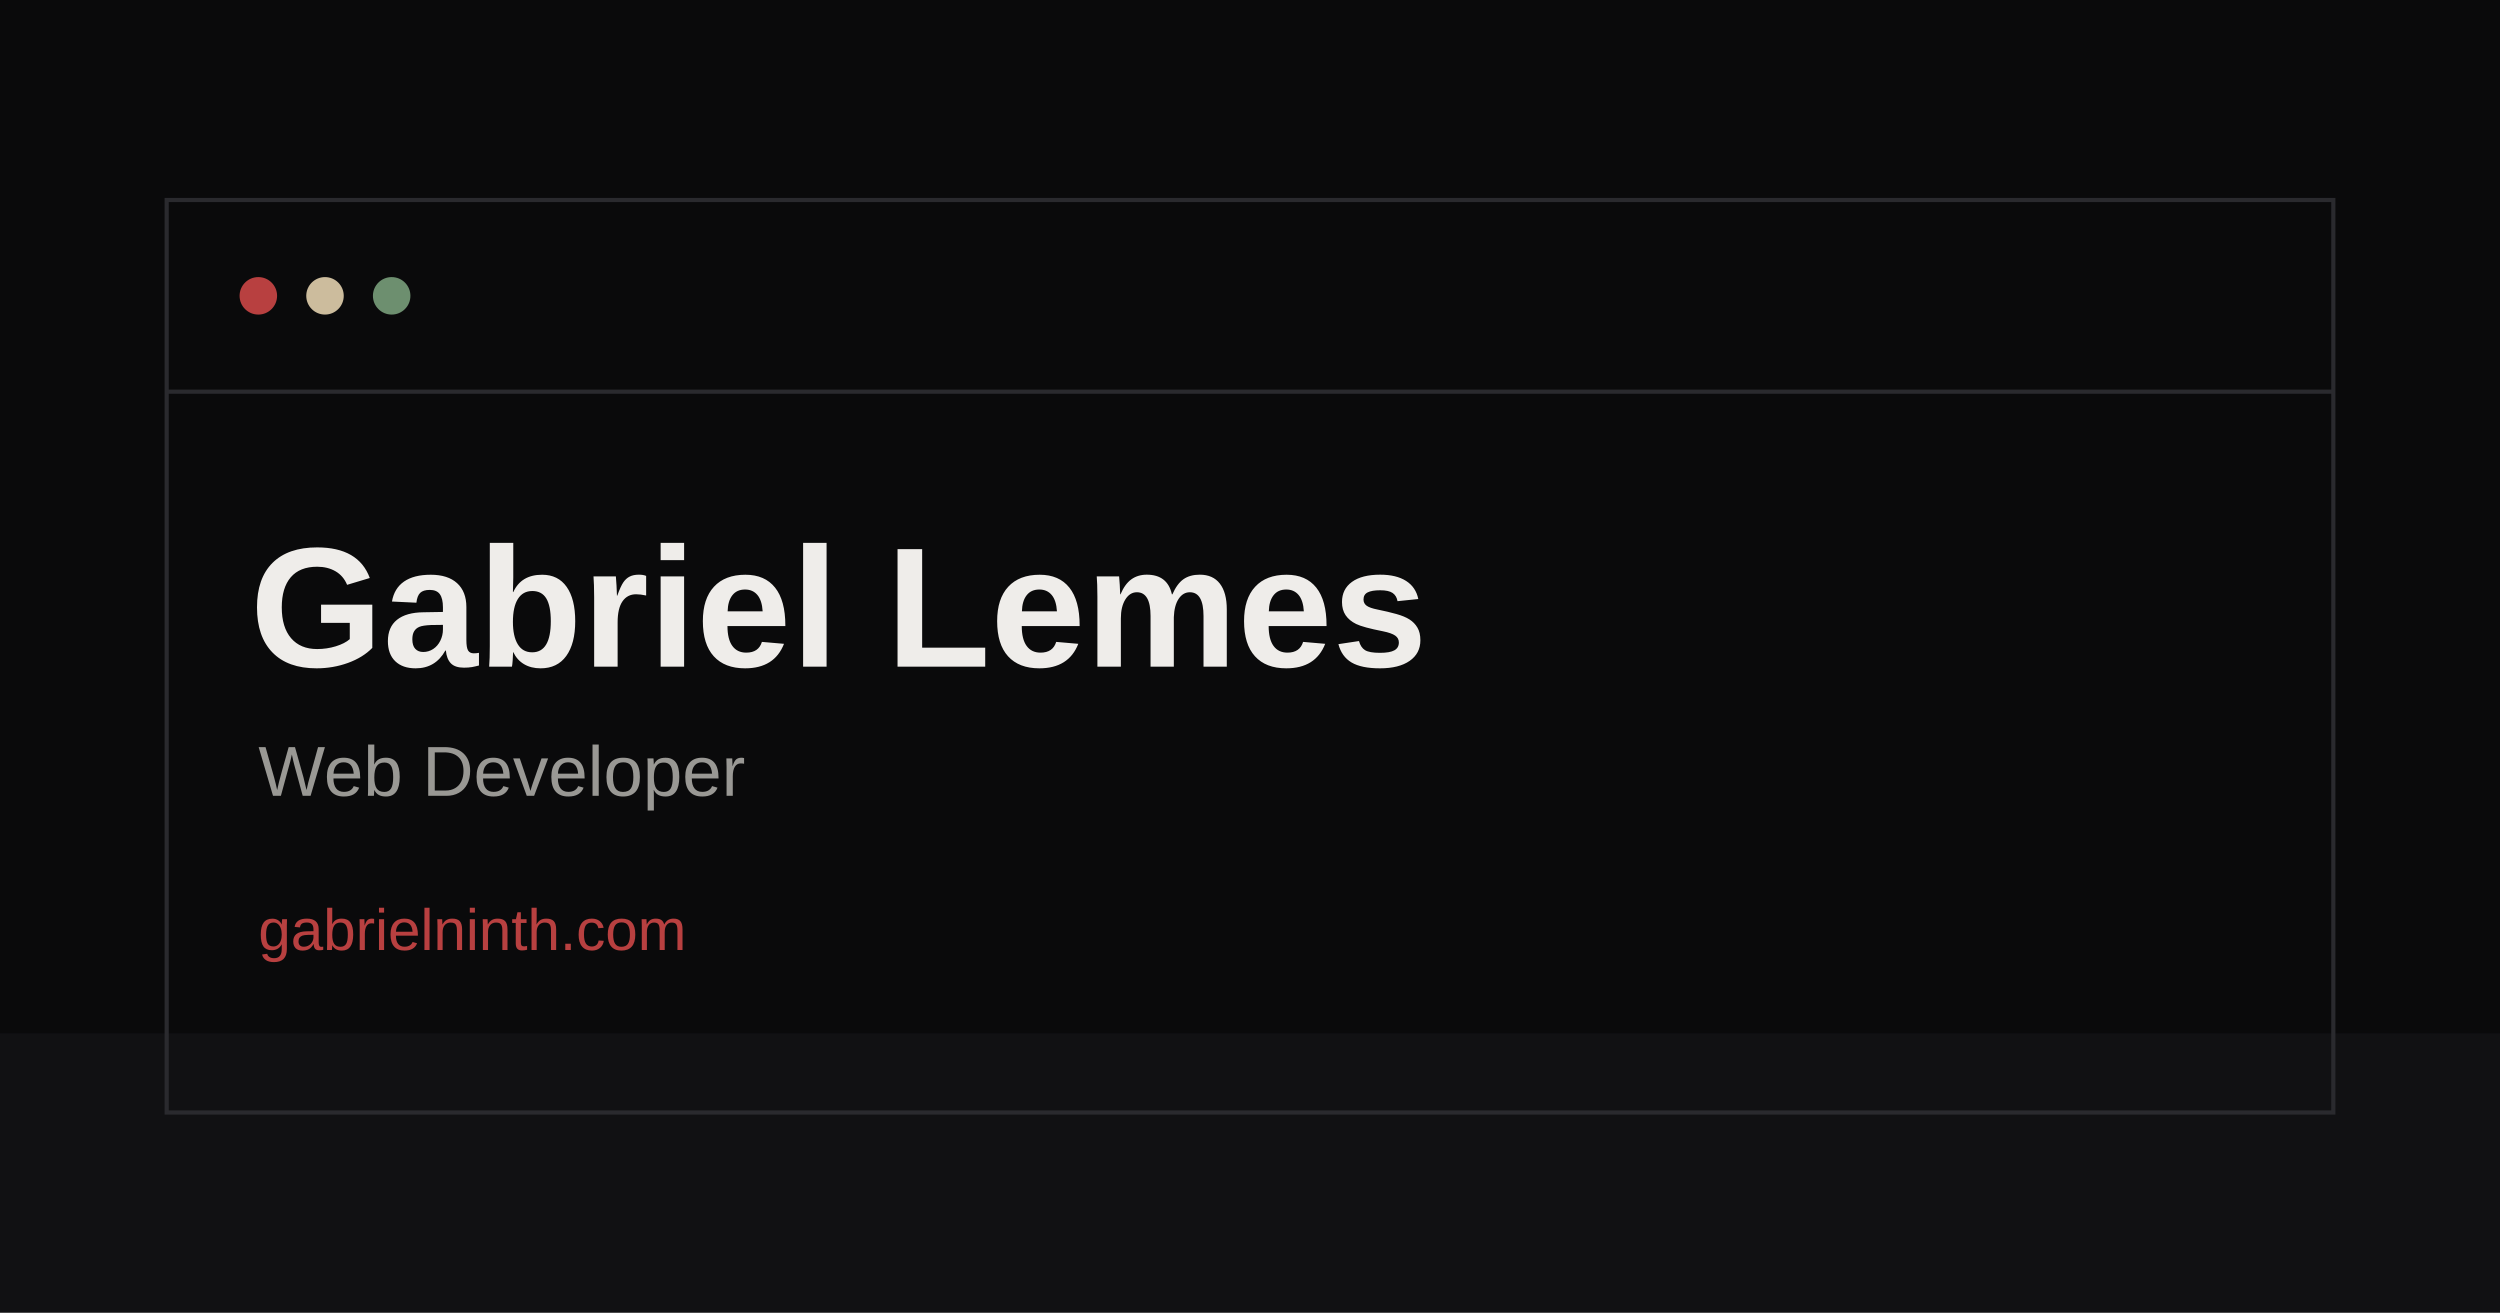
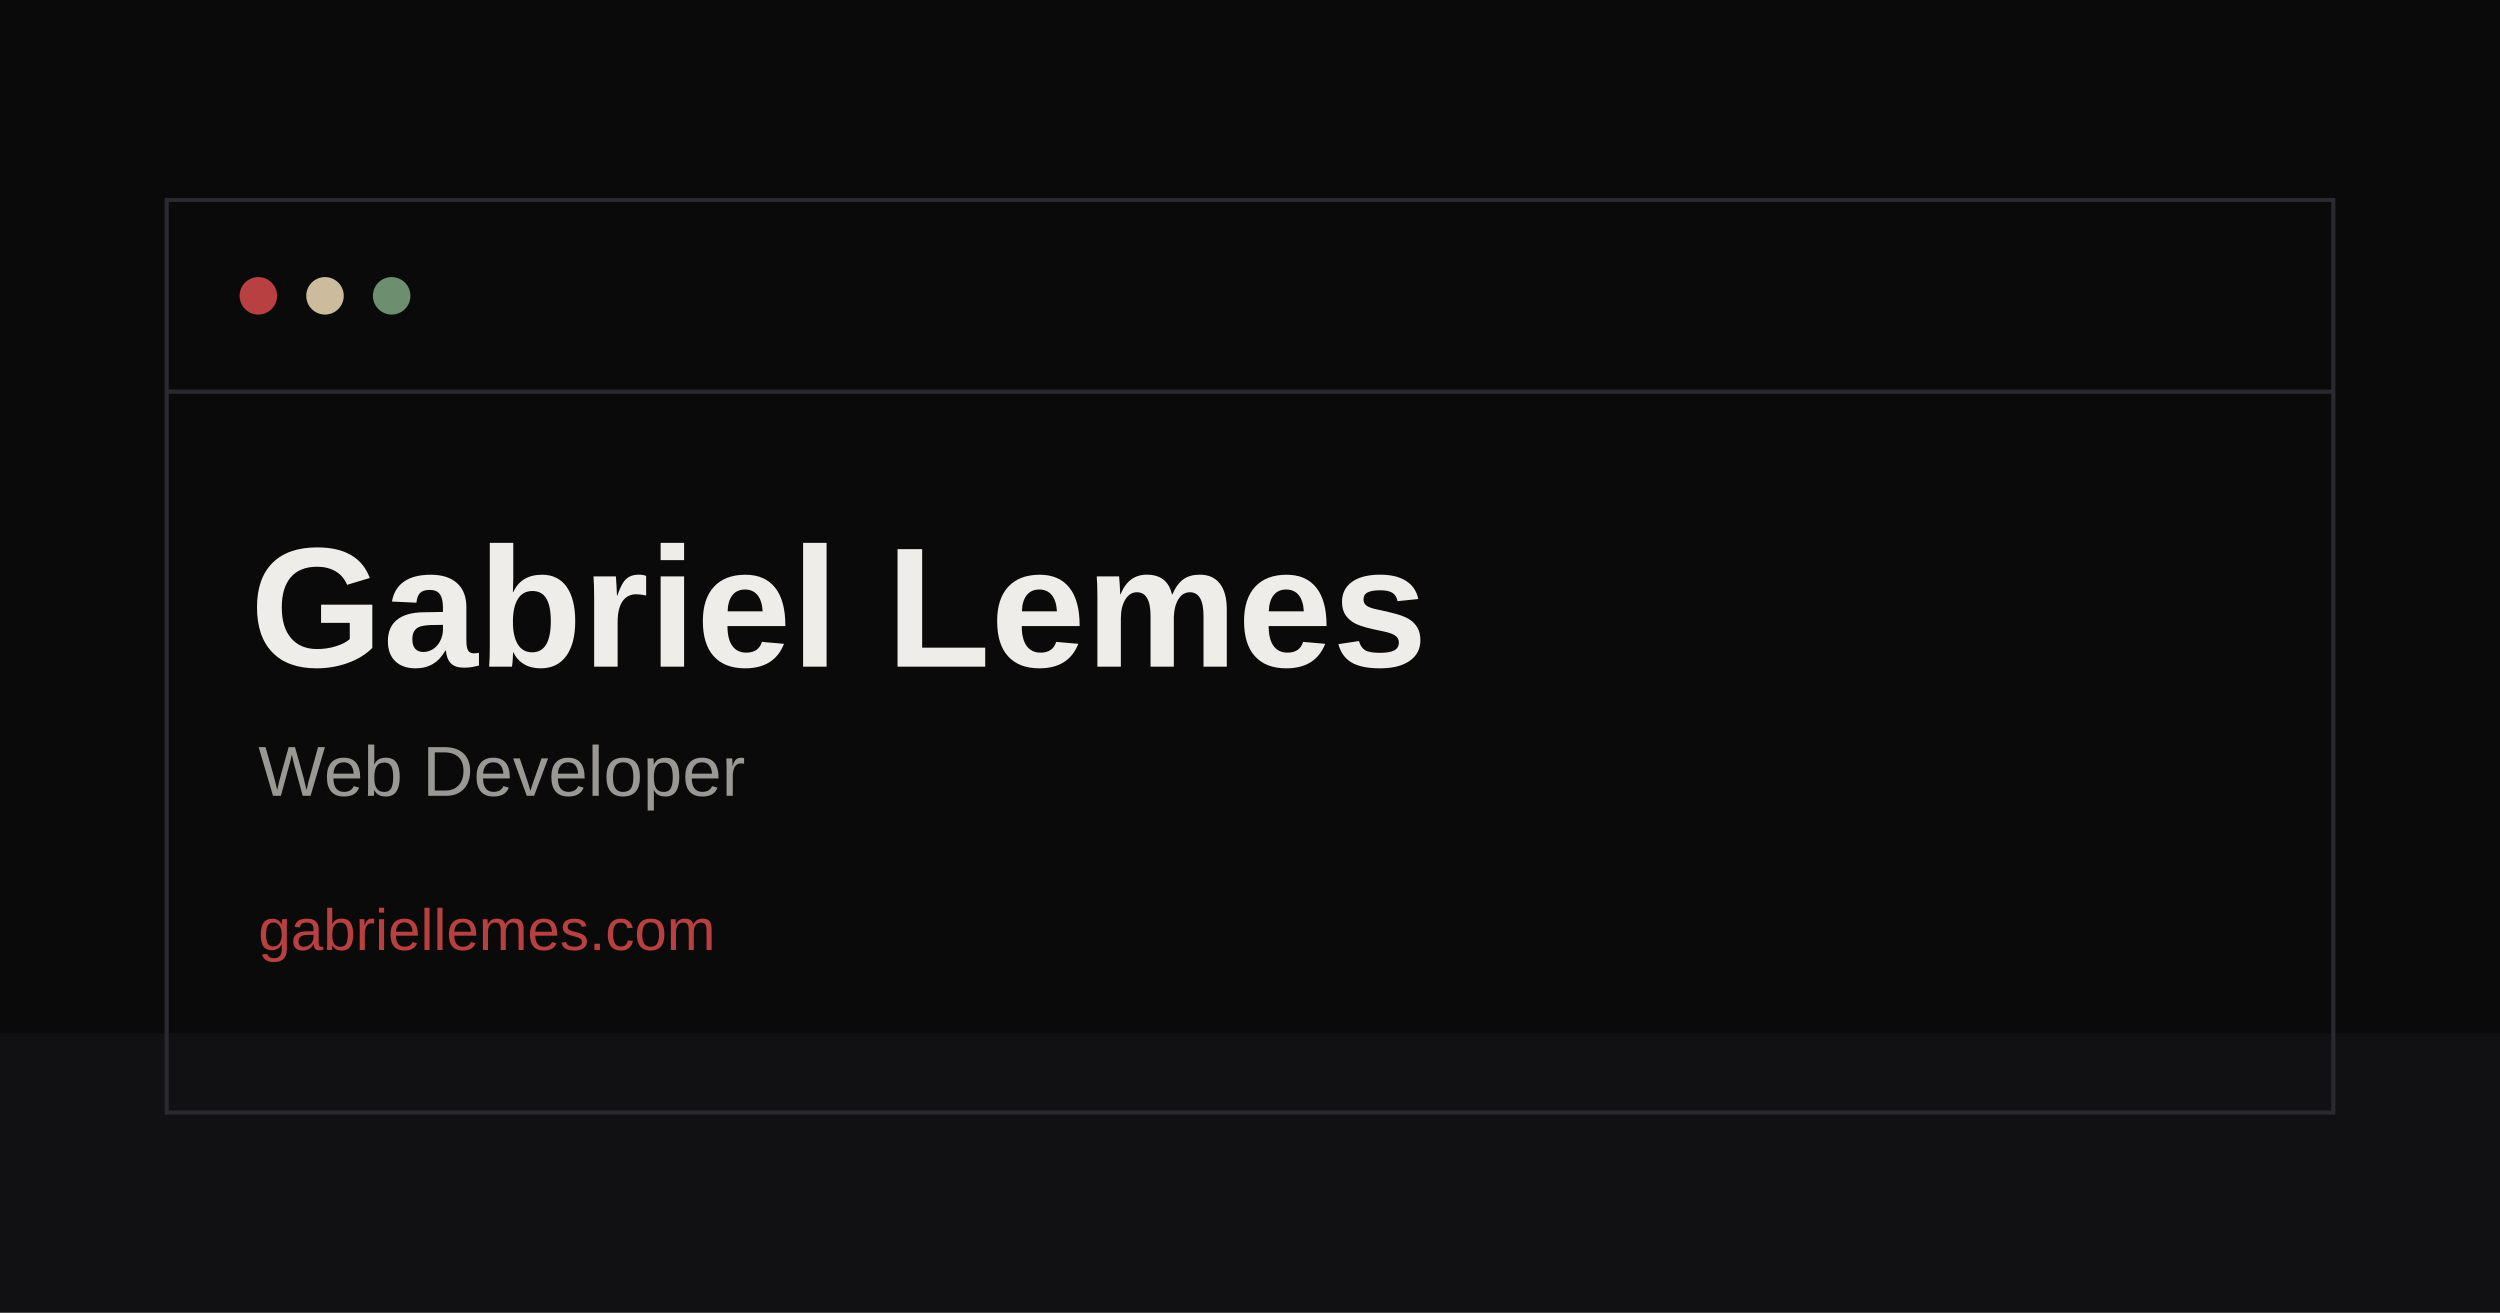
<svg xmlns="http://www.w3.org/2000/svg" width="1200" height="630" viewBox="0 0 1200 630" role="img" aria-labelledby="title desc">
  <rect width="1200" height="630" fill="#0a0a0b" />
  <path d="M0 496h1200v134H0z" fill="#111113" />
  <path d="M80 96h1040v438H80z" fill="none" stroke="#2a2a2e" stroke-width="2" />
  <path d="M80 188h1040" stroke="#2a2a2e" stroke-width="2" />
  <circle cx="124" cy="142" r="9" fill="#b84040" />
  <circle cx="156" cy="142" r="9" fill="#ccbc9d" />
  <circle cx="188" cy="142" r="9" fill="#6d8f6f" />
  <text x="120" y="320" fill="#efedea" font-family="Arial, sans-serif" font-size="82" font-weight="700">Gabriel Lemes</text>
  <text x="124" y="382" fill="#999894" font-family="Arial, sans-serif" font-size="34">Web Developer</text>
-   <text x="124" y="456" fill="#b84040" font-family="Arial, sans-serif" font-size="28">gabrielninth.com</text>
+   <text x="124" y="456" fill="#b84040" font-family="Arial, sans-serif" font-size="28">gabriellemes.com</text>
</svg>
